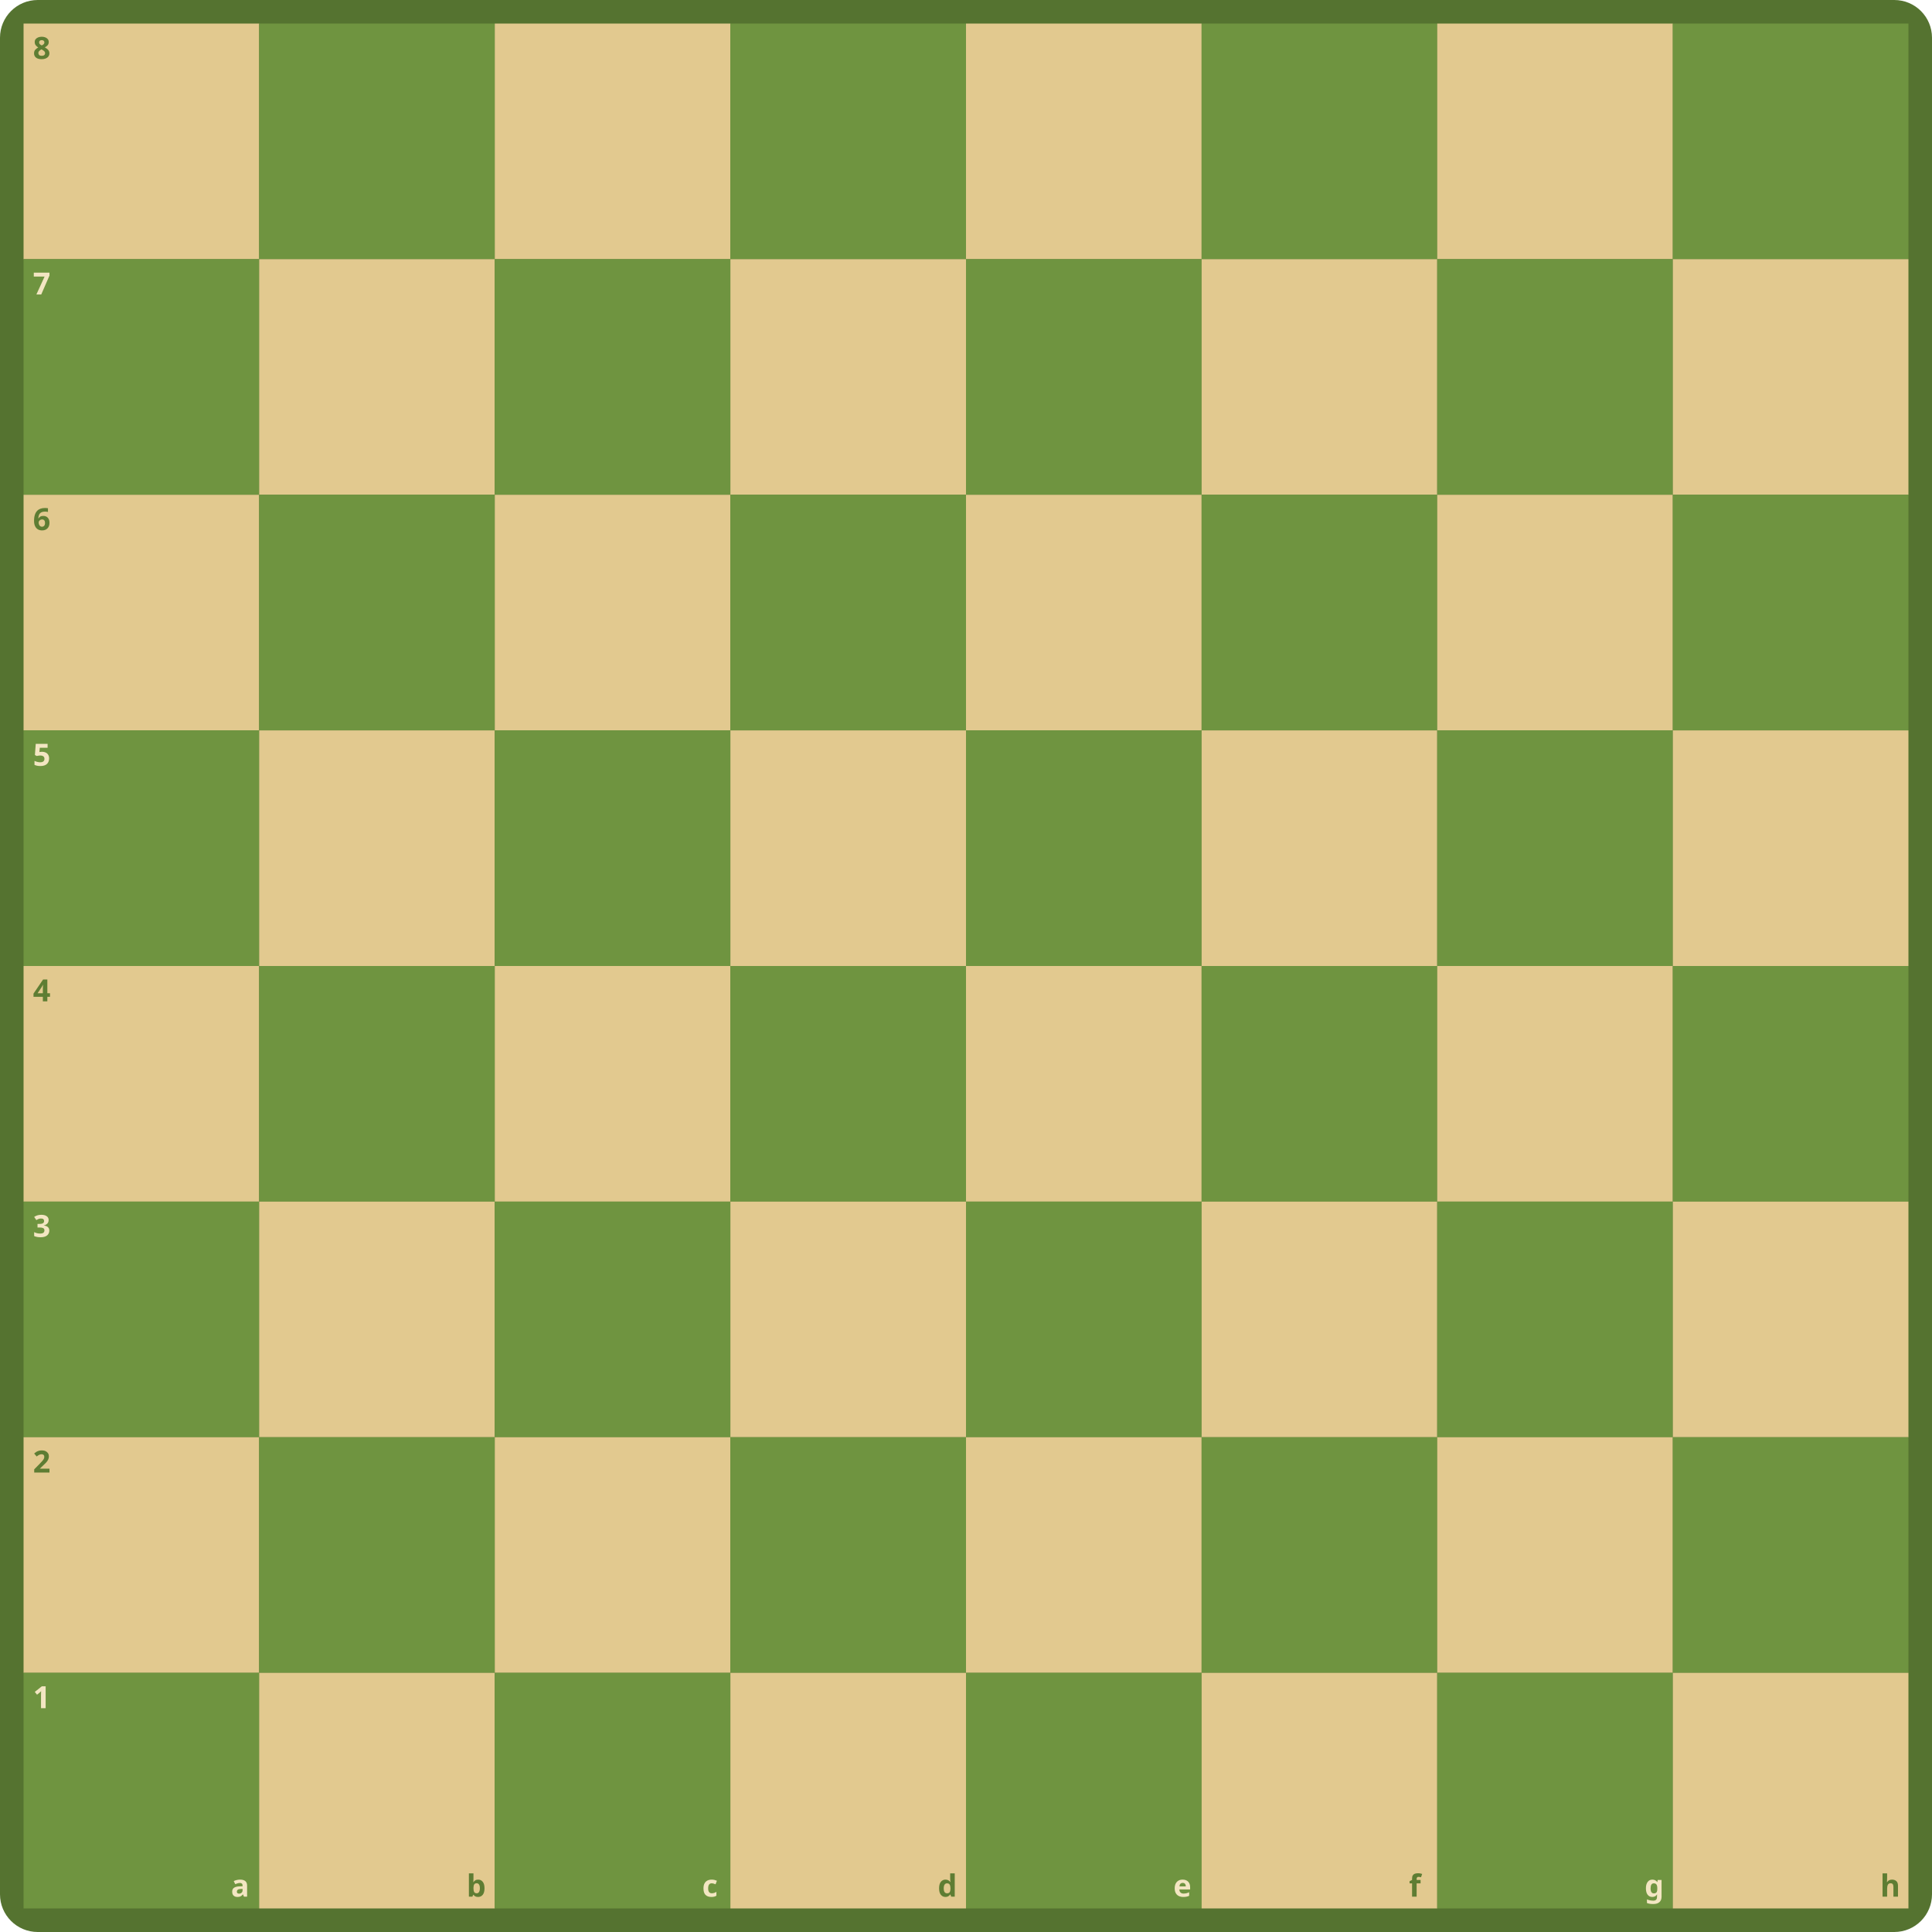
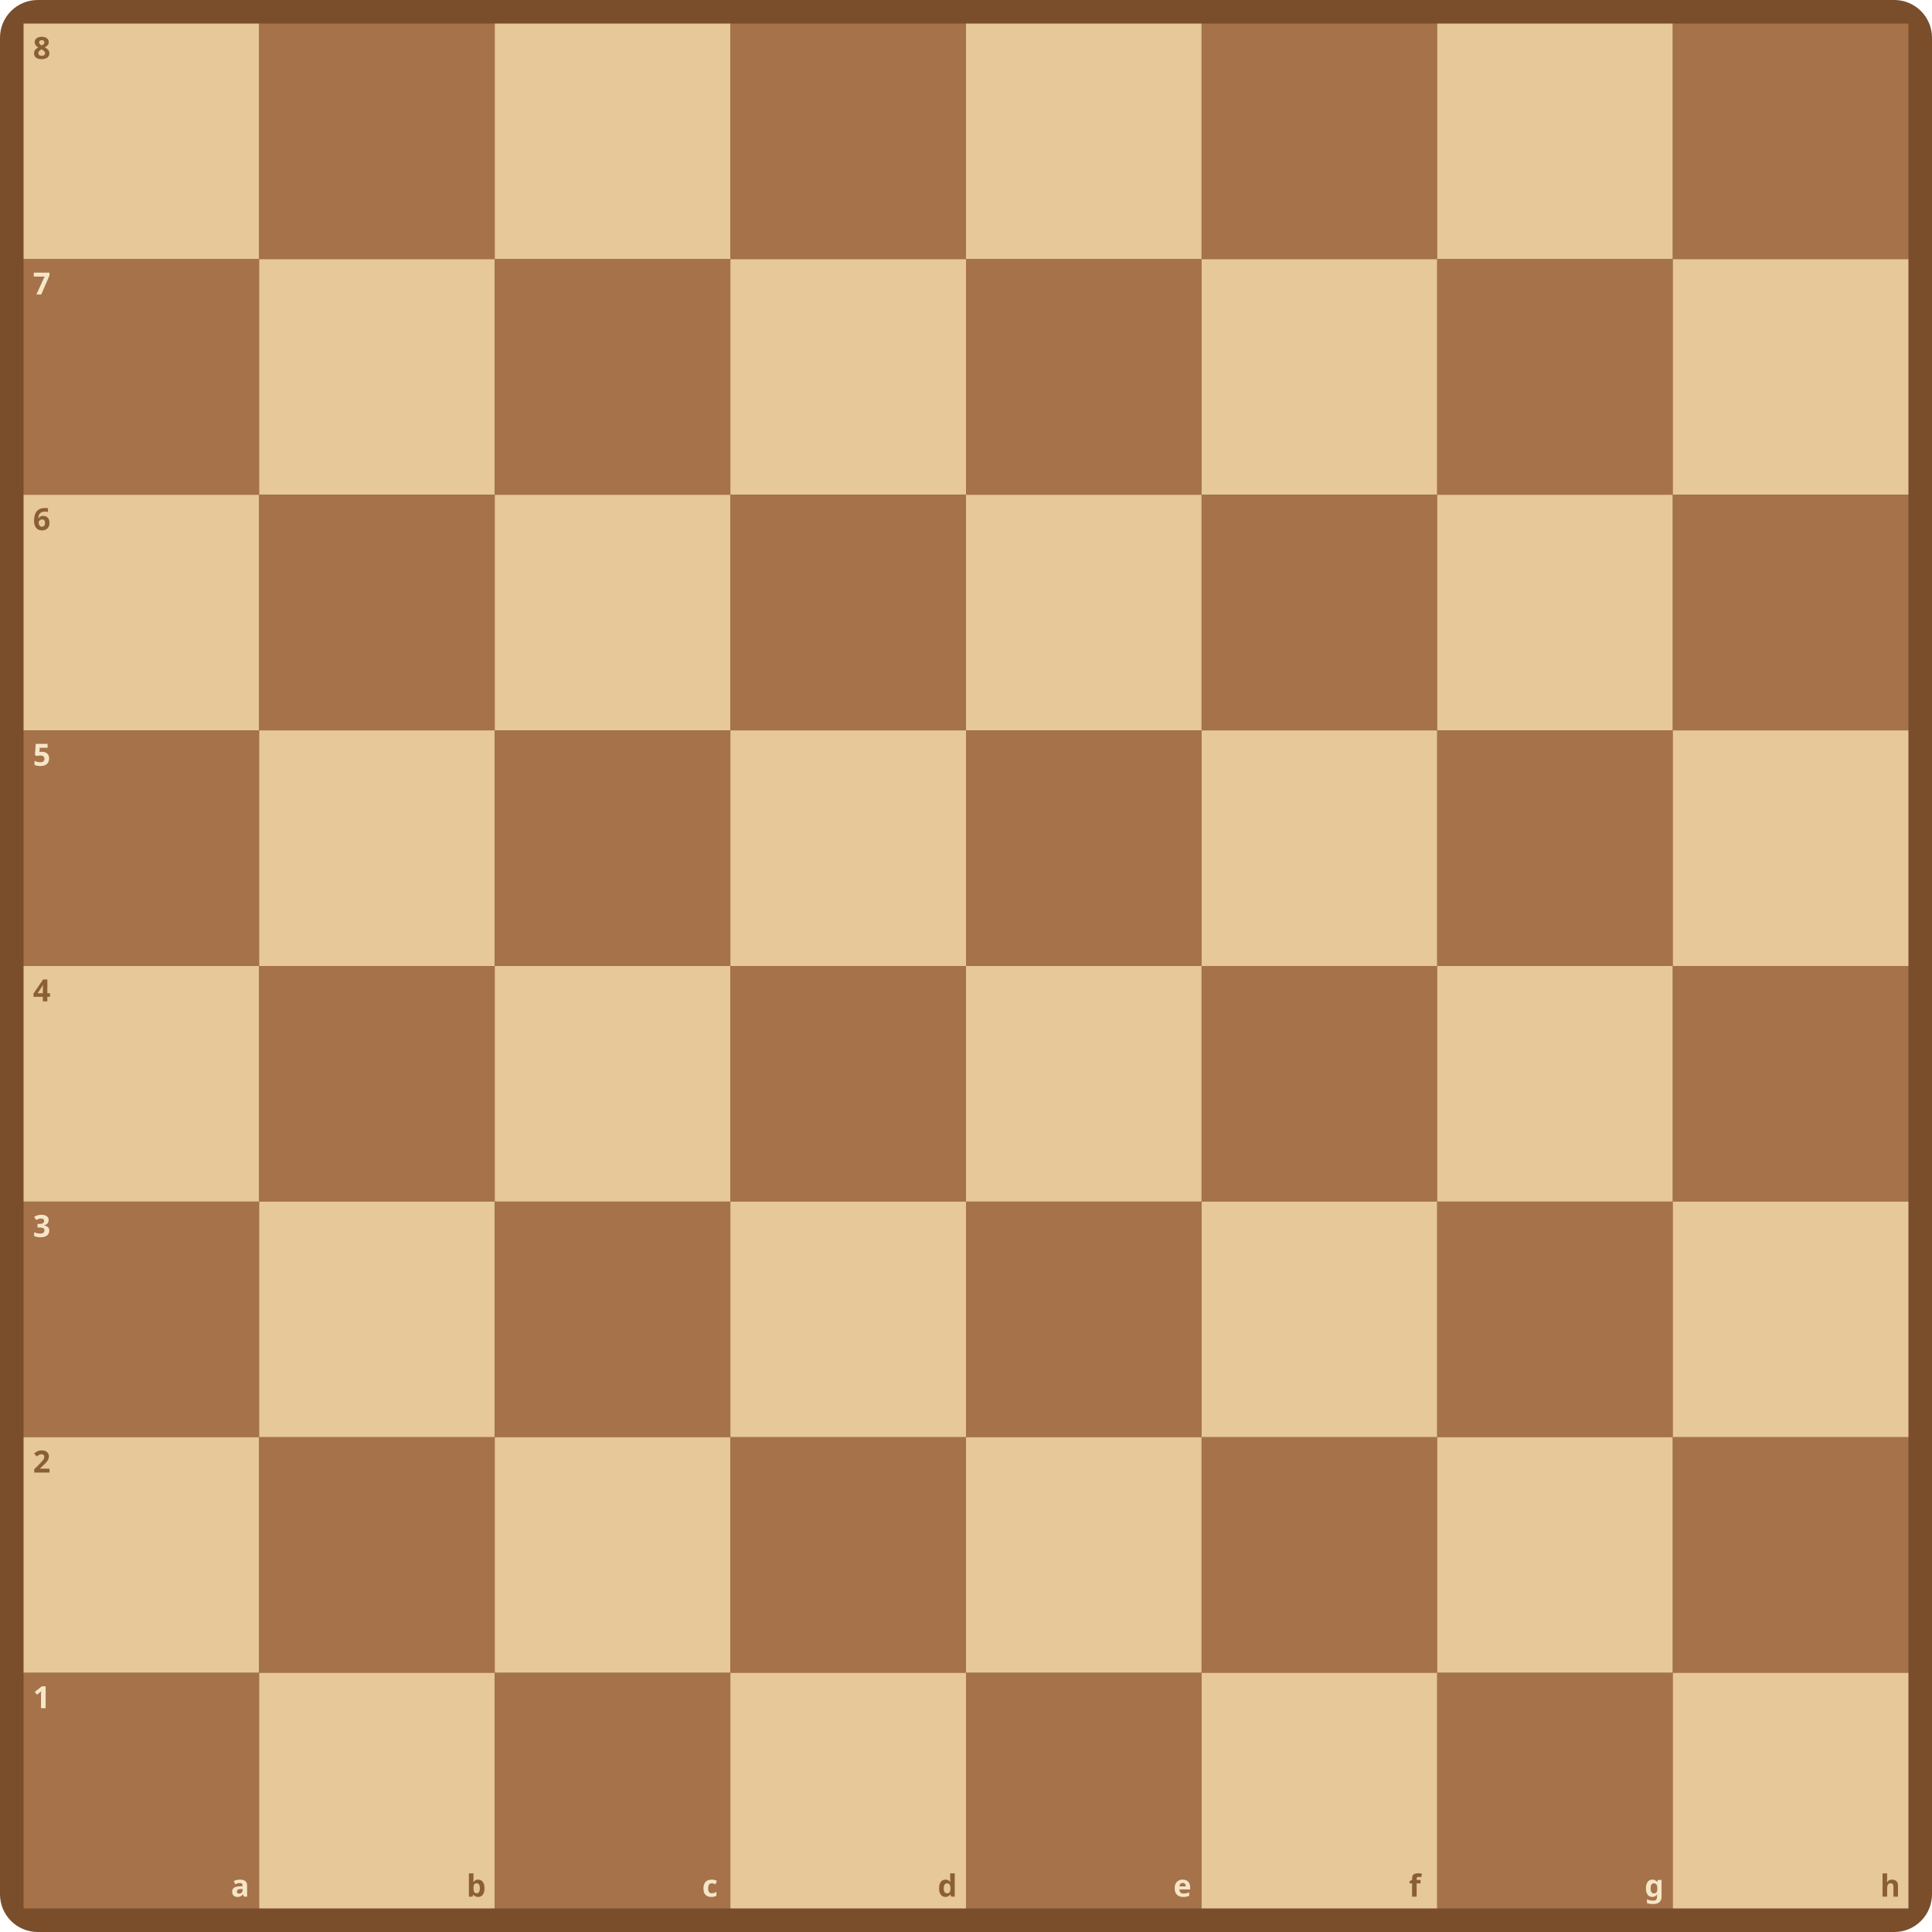
<svg xmlns="http://www.w3.org/2000/svg" viewBox="0 0 820 820" width="820" height="820">
  <defs />
-   <rect id="테두리" x="0" y="0" width="820" height="820" rx="16" fill="#557330" />
+   <rect id="테두리" x="0" y="0" width="820" height="820" rx="16" fill="#7a4e2b" />
  <g id="칸">
-     <rect id="a8" x="10" y="10" width="100" height="100" fill="#e2c98f" />
-     <rect id="b8" x="110" y="10" width="100" height="100" fill="#6f9440" />
-     <rect id="c8" x="210" y="10" width="100" height="100" fill="#e2c98f" />
-     <rect id="d8" x="310" y="10" width="100" height="100" fill="#6f9440" />
-     <rect id="e8" x="410" y="10" width="100" height="100" fill="#e2c98f" />
-     <rect id="f8" x="510" y="10" width="100" height="100" fill="#6f9440" />
-     <rect id="g8" x="610" y="10" width="100" height="100" fill="#e2c98f" />
-     <rect id="h8" x="710" y="10" width="100" height="100" fill="#6f9440" />
-     <rect id="a7" x="10" y="110" width="100" height="100" fill="#6f9440" />
-     <rect id="b7" x="110" y="110" width="100" height="100" fill="#e2c98f" />
-     <rect id="c7" x="210" y="110" width="100" height="100" fill="#6f9440" />
-     <rect id="d7" x="310" y="110" width="100" height="100" fill="#e2c98f" />
-     <rect id="e7" x="410" y="110" width="100" height="100" fill="#6f9440" />
-     <rect id="f7" x="510" y="110" width="100" height="100" fill="#e2c98f" />
-     <rect id="g7" x="610" y="110" width="100" height="100" fill="#6f9440" />
-     <rect id="h7" x="710" y="110" width="100" height="100" fill="#e2c98f" />
-     <rect id="a6" x="10" y="210" width="100" height="100" fill="#e2c98f" />
-     <rect id="b6" x="110" y="210" width="100" height="100" fill="#6f9440" />
-     <rect id="c6" x="210" y="210" width="100" height="100" fill="#e2c98f" />
-     <rect id="d6" x="310" y="210" width="100" height="100" fill="#6f9440" />
-     <rect id="e6" x="410" y="210" width="100" height="100" fill="#e2c98f" />
-     <rect id="f6" x="510" y="210" width="100" height="100" fill="#6f9440" />
-     <rect id="g6" x="610" y="210" width="100" height="100" fill="#e2c98f" />
-     <rect id="h6" x="710" y="210" width="100" height="100" fill="#6f9440" />
-     <rect id="a5" x="10" y="310" width="100" height="100" fill="#6f9440" />
-     <rect id="b5" x="110" y="310" width="100" height="100" fill="#e2c98f" />
-     <rect id="c5" x="210" y="310" width="100" height="100" fill="#6f9440" />
-     <rect id="d5" x="310" y="310" width="100" height="100" fill="#e2c98f" />
-     <rect id="e5" x="410" y="310" width="100" height="100" fill="#6f9440" />
-     <rect id="f5" x="510" y="310" width="100" height="100" fill="#e2c98f" />
-     <rect id="g5" x="610" y="310" width="100" height="100" fill="#6f9440" />
-     <rect id="h5" x="710" y="310" width="100" height="100" fill="#e2c98f" />
-     <rect id="a4" x="10" y="410" width="100" height="100" fill="#e2c98f" />
-     <rect id="b4" x="110" y="410" width="100" height="100" fill="#6f9440" />
-     <rect id="c4" x="210" y="410" width="100" height="100" fill="#e2c98f" />
-     <rect id="d4" x="310" y="410" width="100" height="100" fill="#6f9440" />
-     <rect id="e4" x="410" y="410" width="100" height="100" fill="#e2c98f" />
-     <rect id="f4" x="510" y="410" width="100" height="100" fill="#6f9440" />
-     <rect id="g4" x="610" y="410" width="100" height="100" fill="#e2c98f" />
-     <rect id="h4" x="710" y="410" width="100" height="100" fill="#6f9440" />
-     <rect id="a3" x="10" y="510" width="100" height="100" fill="#6f9440" />
-     <rect id="b3" x="110" y="510" width="100" height="100" fill="#e2c98f" />
-     <rect id="c3" x="210" y="510" width="100" height="100" fill="#6f9440" />
-     <rect id="d3" x="310" y="510" width="100" height="100" fill="#e2c98f" />
-     <rect id="e3" x="410" y="510" width="100" height="100" fill="#6f9440" />
-     <rect id="f3" x="510" y="510" width="100" height="100" fill="#e2c98f" />
-     <rect id="g3" x="610" y="510" width="100" height="100" fill="#6f9440" />
-     <rect id="h3" x="710" y="510" width="100" height="100" fill="#e2c98f" />
-     <rect id="a2" x="10" y="610" width="100" height="100" fill="#e2c98f" />
-     <rect id="b2" x="110" y="610" width="100" height="100" fill="#6f9440" />
-     <rect id="c2" x="210" y="610" width="100" height="100" fill="#e2c98f" />
-     <rect id="d2" x="310" y="610" width="100" height="100" fill="#6f9440" />
-     <rect id="e2" x="410" y="610" width="100" height="100" fill="#e2c98f" />
-     <rect id="f2" x="510" y="610" width="100" height="100" fill="#6f9440" />
-     <rect id="g2" x="610" y="610" width="100" height="100" fill="#e2c98f" />
-     <rect id="h2" x="710" y="610" width="100" height="100" fill="#6f9440" />
-     <rect id="a1" x="10" y="710" width="100" height="100" fill="#6f9440" />
-     <rect id="b1" x="110" y="710" width="100" height="100" fill="#e2c98f" />
-     <rect id="c1" x="210" y="710" width="100" height="100" fill="#6f9440" />
-     <rect id="d1" x="310" y="710" width="100" height="100" fill="#e2c98f" />
-     <rect id="e1" x="410" y="710" width="100" height="100" fill="#6f9440" />
-     <rect id="f1" x="510" y="710" width="100" height="100" fill="#e2c98f" />
-     <rect id="g1" x="610" y="710" width="100" height="100" fill="#6f9440" />
-     <rect id="h1" x="710" y="710" width="100" height="100" fill="#e2c98f" />
+     <rect id="a8" x="10" y="10" width="100" height="100" fill="#e6c899" />
+     <rect id="b8" x="110" y="10" width="100" height="100" fill="#a5724a" />
+     <rect id="c8" x="210" y="10" width="100" height="100" fill="#e6c899" />
+     <rect id="d8" x="310" y="10" width="100" height="100" fill="#a5724a" />
+     <rect id="e8" x="410" y="10" width="100" height="100" fill="#e6c899" />
+     <rect id="f8" x="510" y="10" width="100" height="100" fill="#a5724a" />
+     <rect id="g8" x="610" y="10" width="100" height="100" fill="#e6c899" />
+     <rect id="h8" x="710" y="10" width="100" height="100" fill="#a5724a" />
+     <rect id="a7" x="10" y="110" width="100" height="100" fill="#a5724a" />
+     <rect id="b7" x="110" y="110" width="100" height="100" fill="#e6c899" />
+     <rect id="c7" x="210" y="110" width="100" height="100" fill="#a5724a" />
+     <rect id="d7" x="310" y="110" width="100" height="100" fill="#e6c899" />
+     <rect id="e7" x="410" y="110" width="100" height="100" fill="#a5724a" />
+     <rect id="f7" x="510" y="110" width="100" height="100" fill="#e6c899" />
+     <rect id="g7" x="610" y="110" width="100" height="100" fill="#a5724a" />
+     <rect id="h7" x="710" y="110" width="100" height="100" fill="#e6c899" />
+     <rect id="a6" x="10" y="210" width="100" height="100" fill="#e6c899" />
+     <rect id="b6" x="110" y="210" width="100" height="100" fill="#a5724a" />
+     <rect id="c6" x="210" y="210" width="100" height="100" fill="#e6c899" />
+     <rect id="d6" x="310" y="210" width="100" height="100" fill="#a5724a" />
+     <rect id="e6" x="410" y="210" width="100" height="100" fill="#e6c899" />
+     <rect id="f6" x="510" y="210" width="100" height="100" fill="#a5724a" />
+     <rect id="g6" x="610" y="210" width="100" height="100" fill="#e6c899" />
+     <rect id="h6" x="710" y="210" width="100" height="100" fill="#a5724a" />
+     <rect id="a5" x="10" y="310" width="100" height="100" fill="#a5724a" />
+     <rect id="b5" x="110" y="310" width="100" height="100" fill="#e6c899" />
+     <rect id="c5" x="210" y="310" width="100" height="100" fill="#a5724a" />
+     <rect id="d5" x="310" y="310" width="100" height="100" fill="#e6c899" />
+     <rect id="e5" x="410" y="310" width="100" height="100" fill="#a5724a" />
+     <rect id="f5" x="510" y="310" width="100" height="100" fill="#e6c899" />
+     <rect id="g5" x="610" y="310" width="100" height="100" fill="#a5724a" />
+     <rect id="h5" x="710" y="310" width="100" height="100" fill="#e6c899" />
+     <rect id="a4" x="10" y="410" width="100" height="100" fill="#e6c899" />
+     <rect id="b4" x="110" y="410" width="100" height="100" fill="#a5724a" />
+     <rect id="c4" x="210" y="410" width="100" height="100" fill="#e6c899" />
+     <rect id="d4" x="310" y="410" width="100" height="100" fill="#a5724a" />
+     <rect id="e4" x="410" y="410" width="100" height="100" fill="#e6c899" />
+     <rect id="f4" x="510" y="410" width="100" height="100" fill="#a5724a" />
+     <rect id="g4" x="610" y="410" width="100" height="100" fill="#e6c899" />
+     <rect id="h4" x="710" y="410" width="100" height="100" fill="#a5724a" />
+     <rect id="a3" x="10" y="510" width="100" height="100" fill="#a5724a" />
+     <rect id="b3" x="110" y="510" width="100" height="100" fill="#e6c899" />
+     <rect id="c3" x="210" y="510" width="100" height="100" fill="#a5724a" />
+     <rect id="d3" x="310" y="510" width="100" height="100" fill="#e6c899" />
+     <rect id="e3" x="410" y="510" width="100" height="100" fill="#a5724a" />
+     <rect id="f3" x="510" y="510" width="100" height="100" fill="#e6c899" />
+     <rect id="g3" x="610" y="510" width="100" height="100" fill="#a5724a" />
+     <rect id="h3" x="710" y="510" width="100" height="100" fill="#e6c899" />
+     <rect id="a2" x="10" y="610" width="100" height="100" fill="#e6c899" />
+     <rect id="b2" x="110" y="610" width="100" height="100" fill="#a5724a" />
+     <rect id="c2" x="210" y="610" width="100" height="100" fill="#e6c899" />
+     <rect id="d2" x="310" y="610" width="100" height="100" fill="#a5724a" />
+     <rect id="e2" x="410" y="610" width="100" height="100" fill="#e6c899" />
+     <rect id="f2" x="510" y="610" width="100" height="100" fill="#a5724a" />
+     <rect id="g2" x="610" y="610" width="100" height="100" fill="#e6c899" />
+     <rect id="h2" x="710" y="610" width="100" height="100" fill="#a5724a" />
+     <rect id="a1" x="10" y="710" width="100" height="100" fill="#a5724a" />
+     <rect id="b1" x="110" y="710" width="100" height="100" fill="#e6c899" />
+     <rect id="c1" x="210" y="710" width="100" height="100" fill="#a5724a" />
+     <rect id="d1" x="310" y="710" width="100" height="100" fill="#e6c899" />
+     <rect id="e1" x="410" y="710" width="100" height="100" fill="#a5724a" />
+     <rect id="f1" x="510" y="710" width="100" height="100" fill="#e6c899" />
+     <rect id="g1" x="610" y="710" width="100" height="100" fill="#a5724a" />
+     <rect id="h1" x="710" y="710" width="100" height="100" fill="#e6c899" />
  </g>
  <g id="좌표" font-family="sans-serif" font-size="13" font-weight="800">
-     <text x="14" y="25" fill="#5e7d33">8</text>
-     <text x="14" y="125" fill="#f3e6c2">7</text>
-     <text x="14" y="225" fill="#5e7d33">6</text>
-     <text x="14" y="325" fill="#f3e6c2">5</text>
-     <text x="14" y="425" fill="#5e7d33">4</text>
-     <text x="14" y="525" fill="#f3e6c2">3</text>
-     <text x="14" y="625" fill="#5e7d33">2</text>
-     <text x="14" y="725" fill="#f3e6c2">1</text>
-     <text x="98" y="805" fill="#f3e6c2">a</text>
-     <text x="198" y="805" fill="#5e7d33">b</text>
-     <text x="298" y="805" fill="#f3e6c2">c</text>
-     <text x="398" y="805" fill="#5e7d33">d</text>
-     <text x="498" y="805" fill="#f3e6c2">e</text>
-     <text x="598" y="805" fill="#5e7d33">f</text>
-     <text x="698" y="805" fill="#f3e6c2">g</text>
-     <text x="798" y="805" fill="#5e7d33">h</text>
+     <text x="14" y="25" fill="#8a5f36">8</text>
+     <text x="14" y="125" fill="#f6e6c8">7</text>
+     <text x="14" y="225" fill="#8a5f36">6</text>
+     <text x="14" y="325" fill="#f6e6c8">5</text>
+     <text x="14" y="425" fill="#8a5f36">4</text>
+     <text x="14" y="525" fill="#f6e6c8">3</text>
+     <text x="14" y="625" fill="#8a5f36">2</text>
+     <text x="14" y="725" fill="#f6e6c8">1</text>
+     <text x="98" y="805" fill="#f6e6c8">a</text>
+     <text x="198" y="805" fill="#8a5f36">b</text>
+     <text x="298" y="805" fill="#f6e6c8">c</text>
+     <text x="398" y="805" fill="#8a5f36">d</text>
+     <text x="498" y="805" fill="#f6e6c8">e</text>
+     <text x="598" y="805" fill="#8a5f36">f</text>
+     <text x="698" y="805" fill="#f6e6c8">g</text>
+     <text x="798" y="805" fill="#8a5f36">h</text>
  </g>
</svg>
